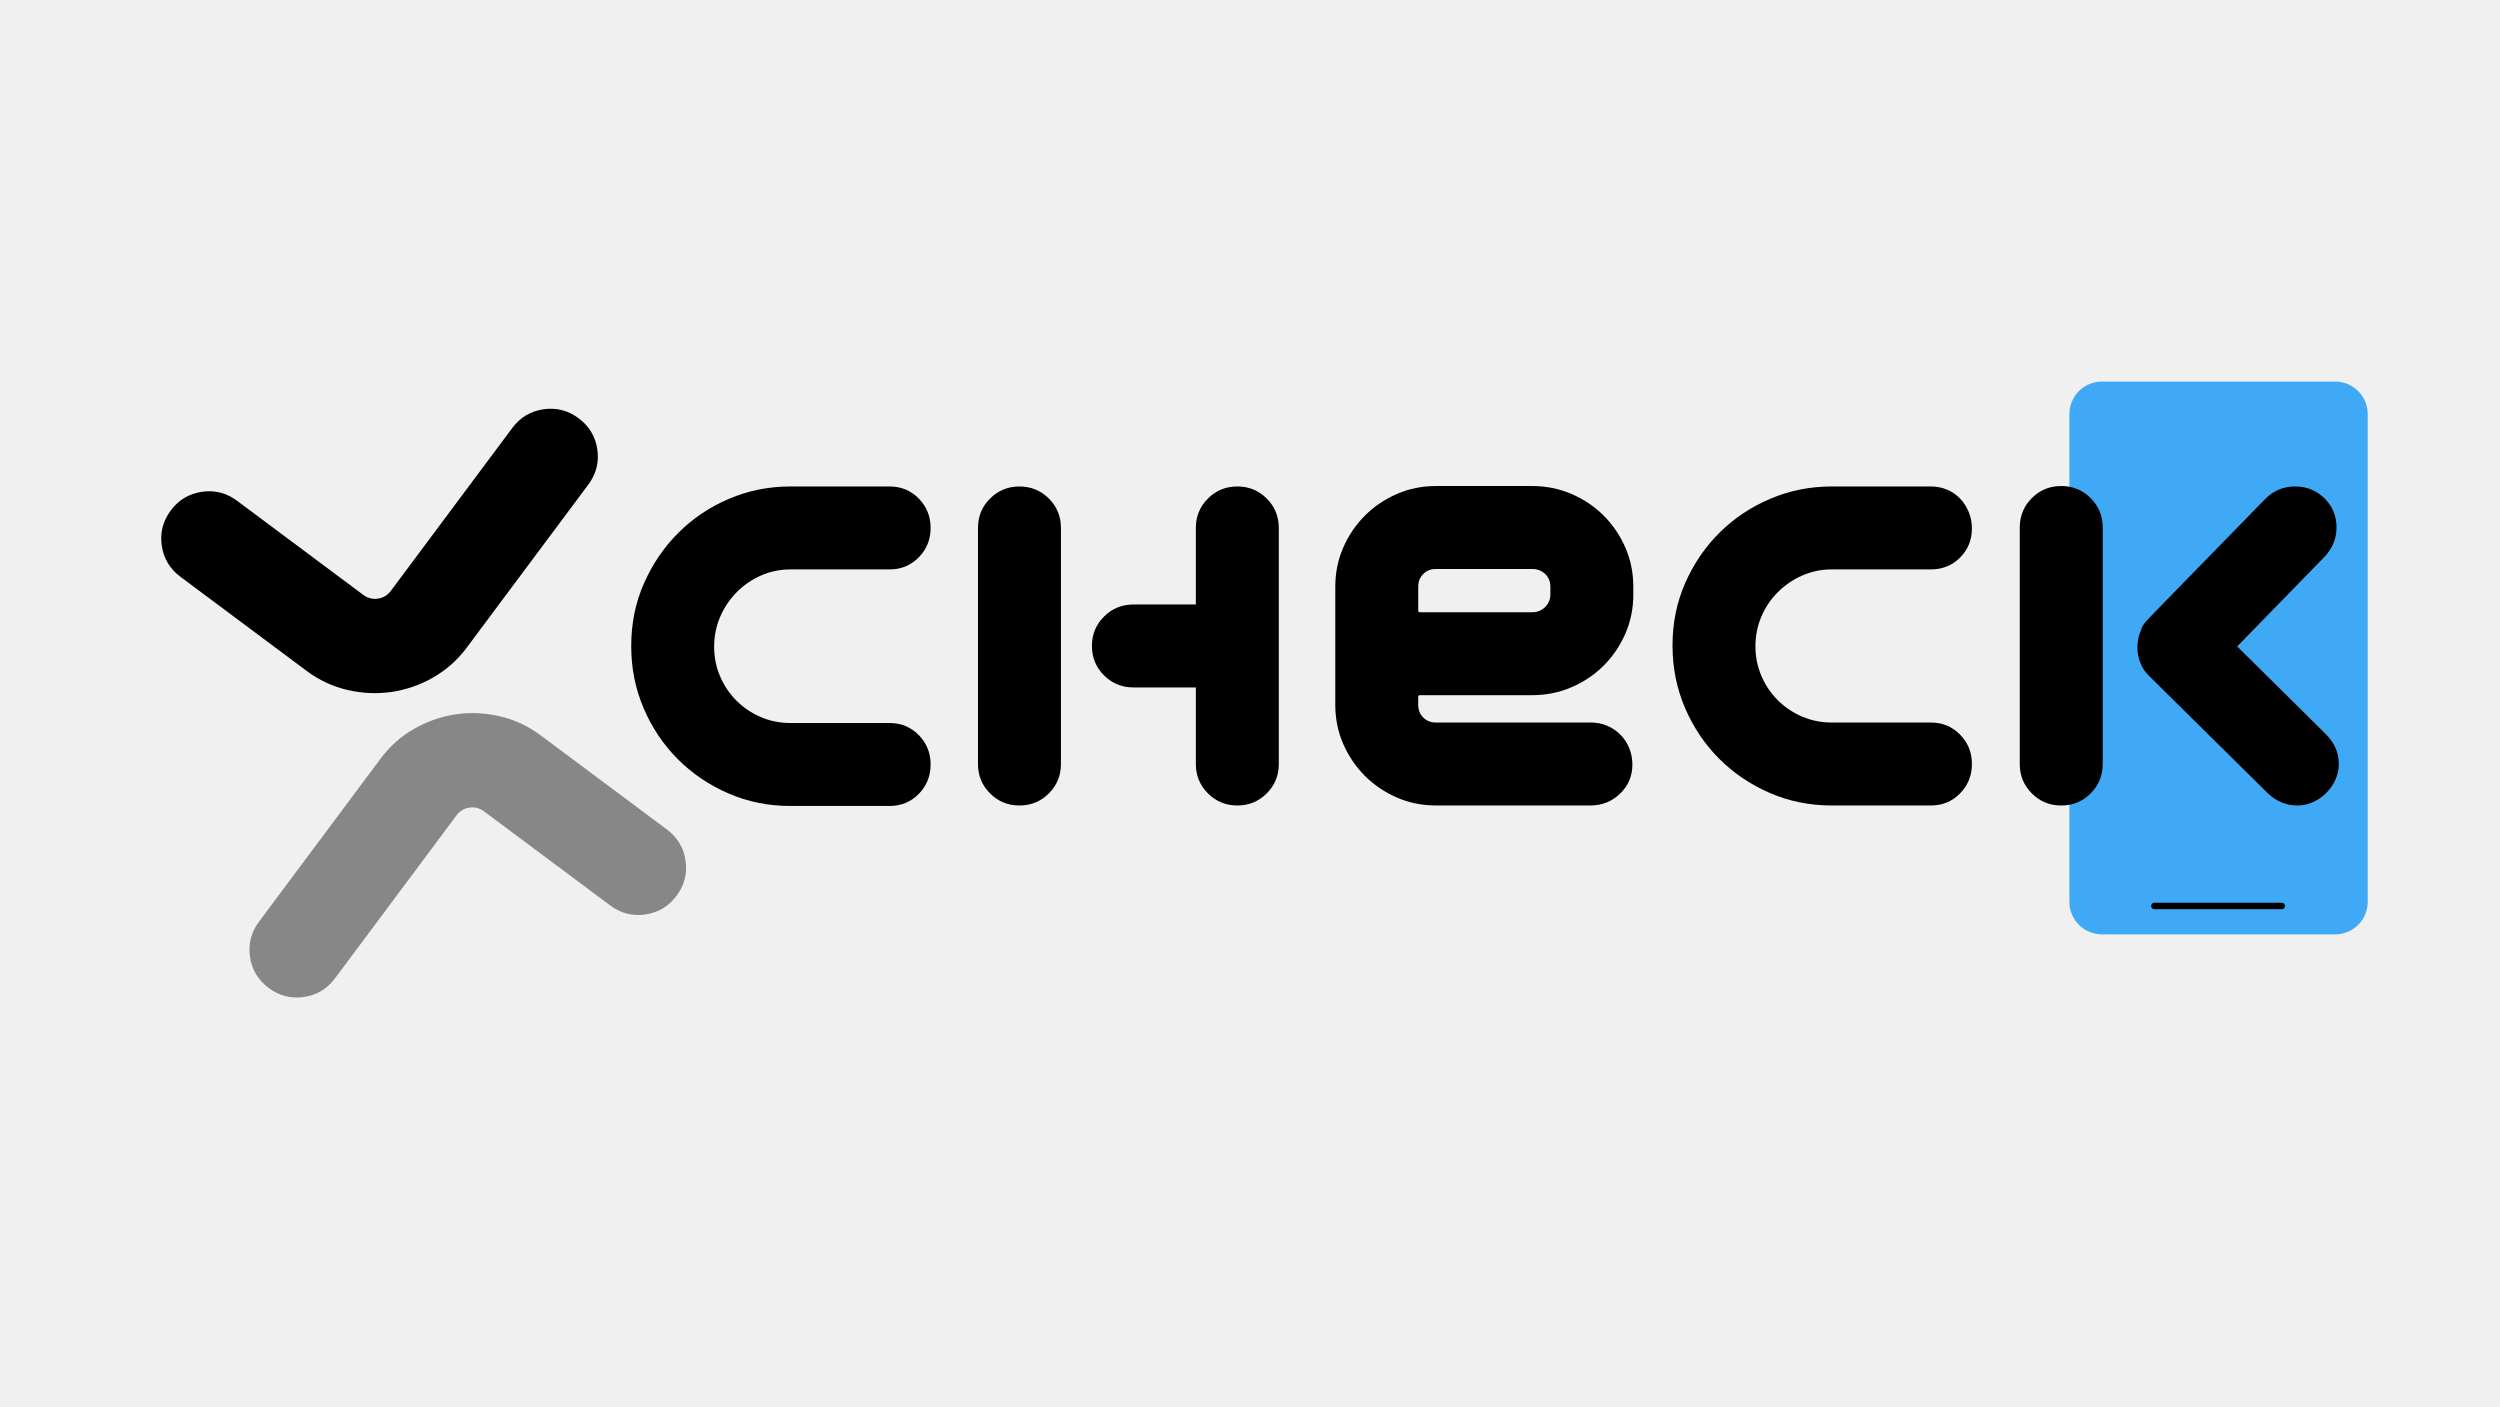
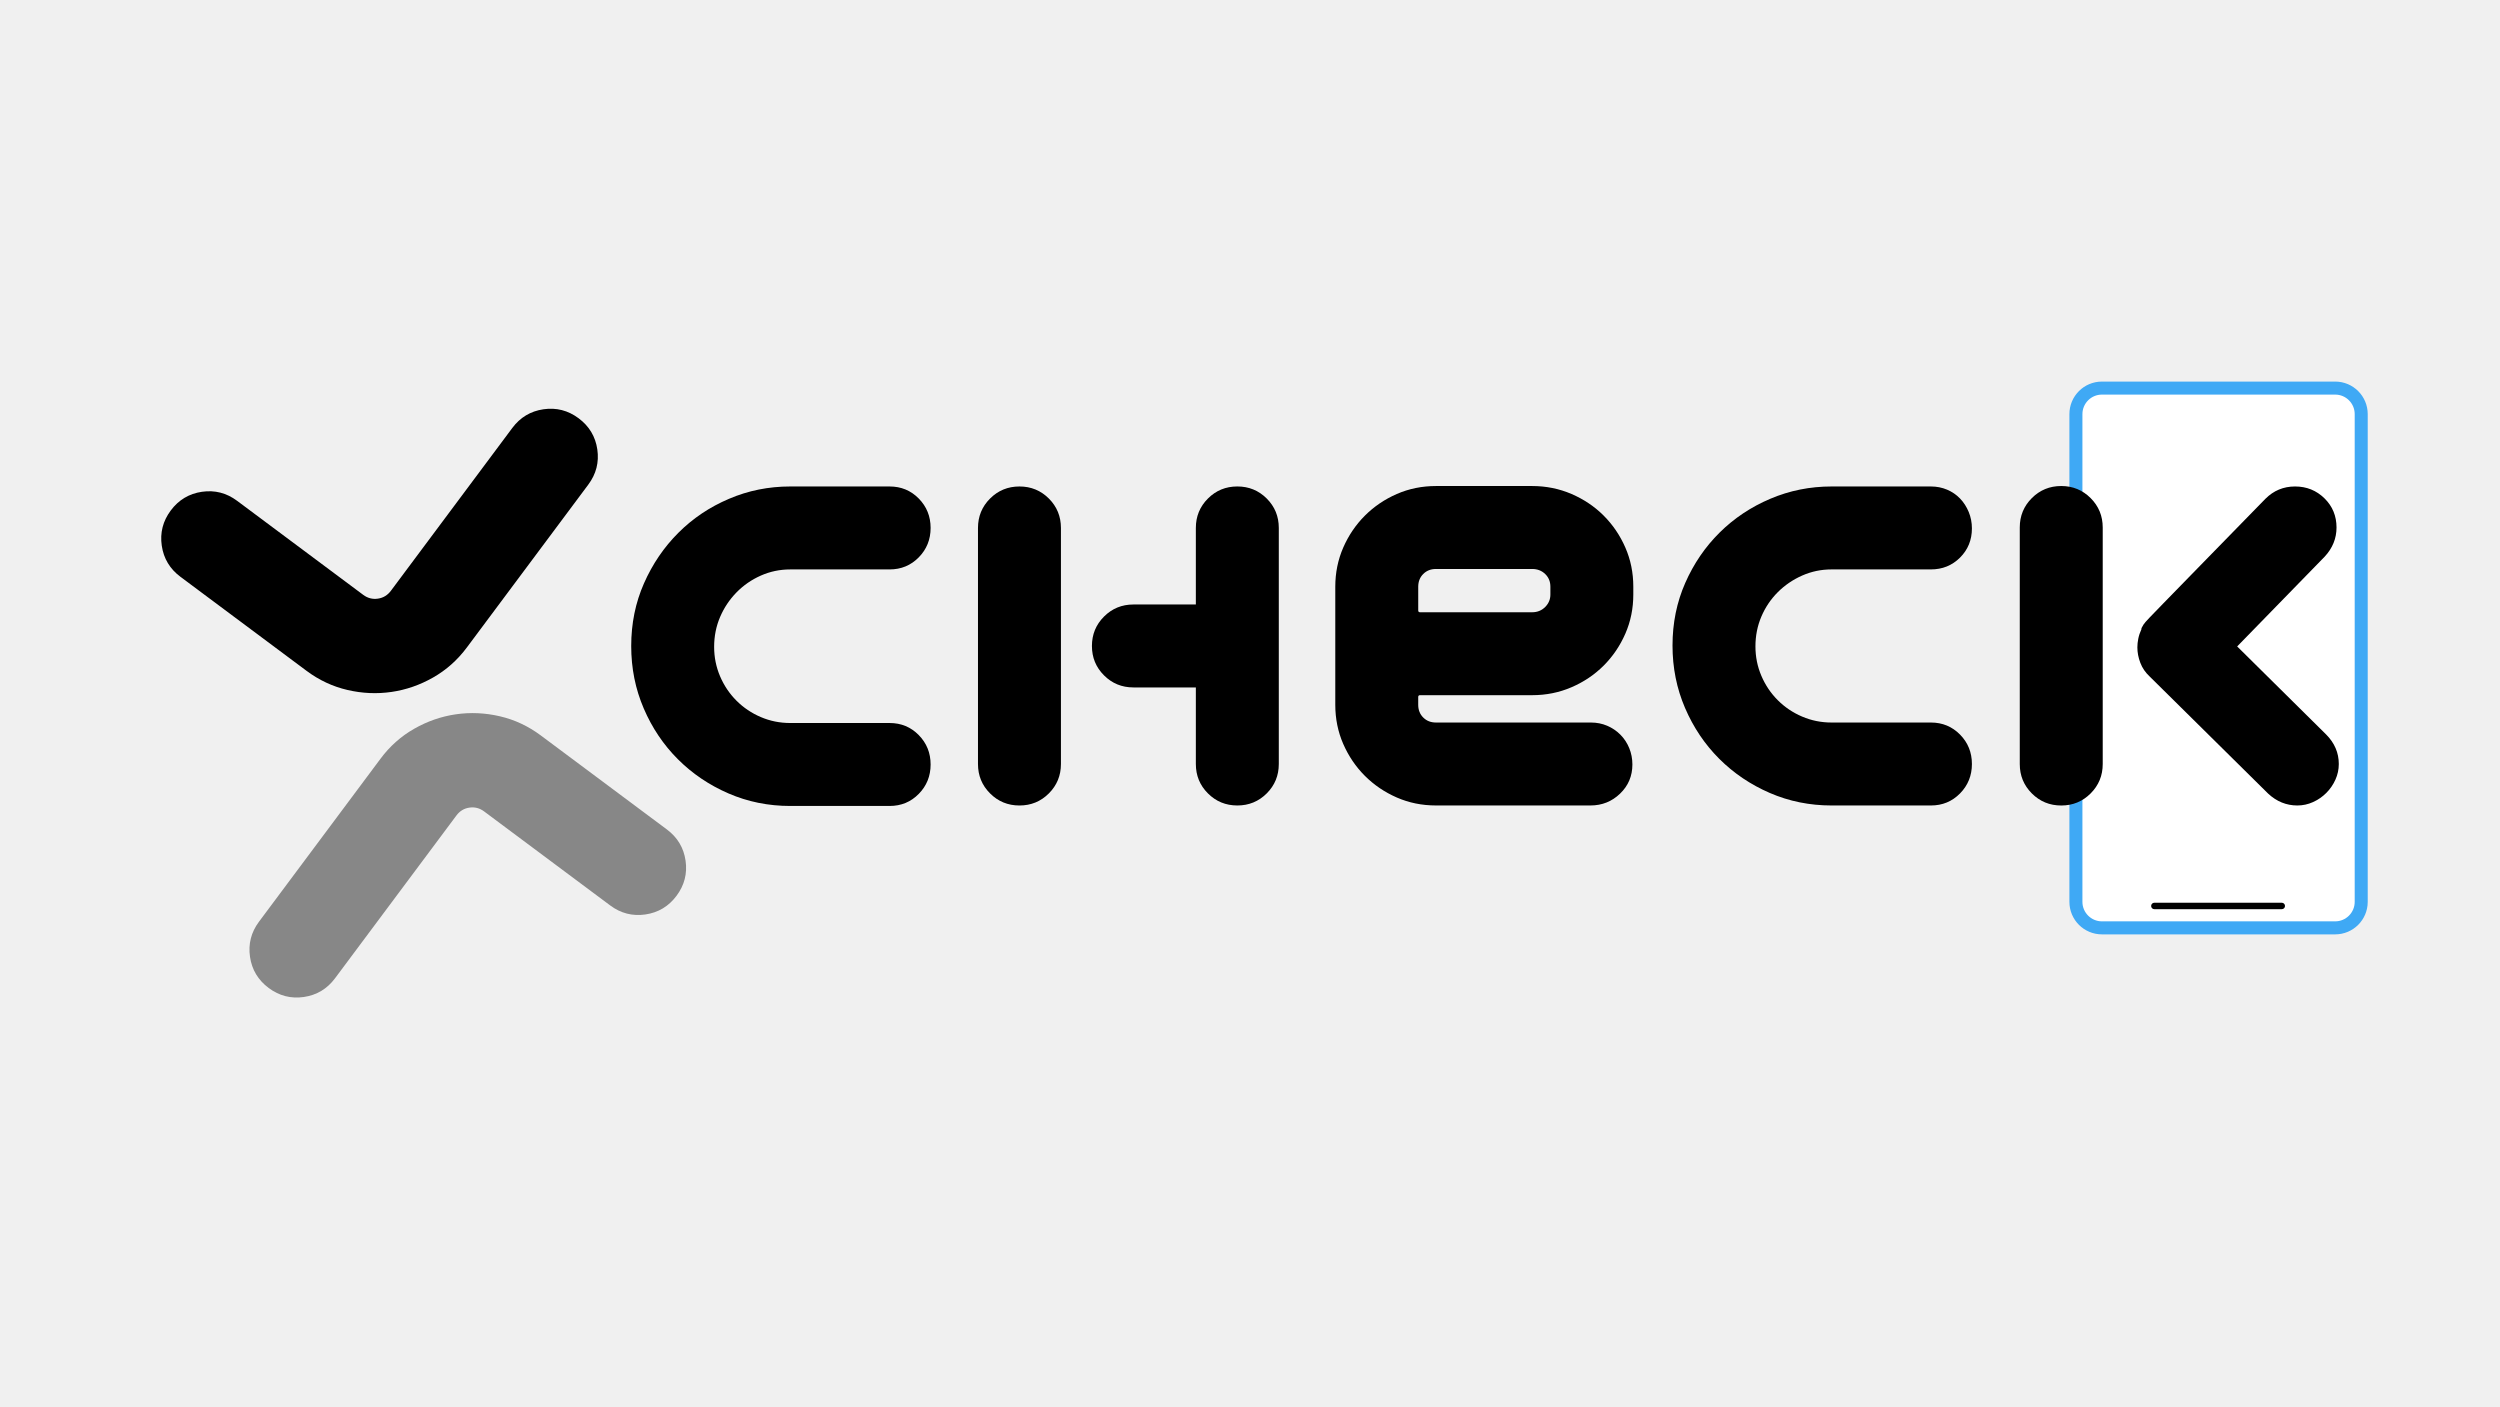
<svg xmlns="http://www.w3.org/2000/svg" version="1.1" id="Layer_1" x="0px" y="0px" viewBox="0 0 1920 1080" style="enable-background:new 0 0 1920 1080;" xml:space="preserve">
  <style type="text/css">
- 	.st0{fill:#3FA9F5;}
+ 	.st0{fill:#fff;}
	.st1{fill:none;stroke:#3FA9F5;stroke-width:10;stroke-miterlimit:10;}
	.st2{fill:#878787;}
</style>
  <g>
    <path class="st0" d="M1594.3,692.6c0,11.05,8.95,20,20,20h179.11c11.05,0,20-8.95,20-20V318.05c0-11.05-8.95-20-20-20H1614.3   c-11.05,0-20,8.95-20,20V692.6z" />
    <path class="st1" d="M1594.3,692.6c0,11.05,8.95,20,20,20h179.11c11.05,0,20-8.95,20-20V318.05c0-11.05-8.95-20-20-20H1614.3   c-11.05,0-20,8.95-20,20V692.6z" />
  </g>
  <g>
    <path d="M1652.07,695.78c0,1.37,1.11,2.48,2.48,2.48h97.86c1.37,0,2.48-1.11,2.48-2.48s-1.11-2.48-2.48-2.48h-97.86   C1653.18,693.29,1652.07,694.41,1652.07,695.78C1652.07,695.78,1652.07,694.41,1652.07,695.78z" />
  </g>
  <g>
    <path d="M332.63,520.32c-10.12,5.77-20.77,9.46-31.97,11.09c-11.2,1.63-22.46,1.13-33.8-1.51c-11.34-2.63-21.82-7.54-31.44-14.71   l-96.84-72.21c-8.12-6.06-12.9-14.03-14.35-23.92c-1.44-9.88,0.87-18.89,6.92-27.02c6.06-8.12,14.03-12.9,23.92-14.35   c9.89-1.44,18.9,0.87,27.02,6.93l96.84,72.21c3.42,2.55,7.18,3.53,11.29,2.93c4.11-0.59,7.43-2.61,9.98-6.03l93.25-125.06   c6.06-8.12,14.03-12.9,23.92-14.35c9.89-1.44,18.9,0.87,27.02,6.92c8.13,6.06,12.91,14.04,14.35,23.92   c1.44,9.89-0.87,18.9-6.93,27.02l-93.25,125.06C351.39,506.87,342.74,514.57,332.63,520.32z" />
  </g>
  <g>
    <path class="st2" d="M318.11,559.68c10.12-5.77,20.77-9.46,31.97-11.09c11.2-1.63,22.46-1.13,33.8,1.51   c11.34,2.63,21.82,7.54,31.44,14.71l96.84,72.21c8.12,6.06,12.91,14.03,14.35,23.92c1.44,9.88-0.86,18.89-6.92,27.02   c-6.06,8.12-14.03,12.9-23.92,14.35c-9.89,1.44-18.9-0.87-27.02-6.92l-96.84-72.21c-3.42-2.55-7.18-3.53-11.29-2.93   c-4.11,0.59-7.43,2.61-9.98,6.03l-93.25,125.06c-6.06,8.12-14.03,12.9-23.92,14.35c-9.89,1.44-18.9-0.87-27.02-6.92   c-8.13-6.06-12.91-14.04-14.35-23.92c-1.44-9.89,0.87-18.9,6.93-27.02l93.25-125.06C299.34,573.13,307.99,565.43,318.11,559.68z" />
  </g>
  <g>
    <path d="M606.91,373.61h76.3c8.87,0,16.33,3.09,22.4,9.27c6.06,6.19,9.1,13.71,9.1,22.58c0,8.87-3.04,16.4-9.1,22.58   c-6.07,6.19-13.54,9.28-22.4,9.28h-76.3c-7.94,0-15.46,1.57-22.58,4.72c-7.12,3.15-13.36,7.47-18.72,12.95   c-5.37,5.49-9.57,11.79-12.6,18.9c-3.04,7.12-4.55,14.76-4.55,22.93c0,7.93,1.52,15.46,4.55,22.57c3.03,7.12,7.23,13.36,12.6,18.73   c5.36,5.37,11.6,9.57,18.72,12.6c7.12,3.04,14.64,4.55,22.58,4.55h76.3c8.87,0,16.33,3.1,22.4,9.28c6.06,6.19,9.1,13.71,9.1,22.58   c0,8.87-3.04,16.4-9.1,22.58c-6.07,6.18-13.54,9.27-22.4,9.27h-76.3c-16.8,0-32.61-3.2-47.42-9.62   c-14.82-6.42-27.77-15.17-38.85-26.25c-11.09-11.08-19.84-24.09-26.25-39.02c-6.42-14.93-9.62-30.92-9.62-47.95   c0-17.26,3.26-33.3,9.8-48.12c6.53-14.82,15.34-27.76,26.43-38.85c11.08-11.08,24.03-19.77,38.85-26.07   C574.65,376.76,590.34,373.61,606.91,373.61z" />
    <path d="M782.95,373.61c8.86,0,16.39,3.09,22.57,9.27c6.18,6.19,9.28,13.71,9.28,22.58v181.3c0,8.87-3.1,16.4-9.28,22.58   c-6.18,6.19-13.71,9.28-22.57,9.28c-8.87,0-16.4-3.09-22.58-9.28c-6.19-6.18-9.28-13.7-9.28-22.58v-181.3   c0-8.86,3.09-16.39,9.28-22.58C766.56,376.7,774.08,373.61,782.95,373.61z M838.6,496.11c0-8.87,3.09-16.39,9.28-22.58   c6.18-6.18,13.7-9.28,22.58-9.28h47.95v-58.8c0-8.86,3.09-16.39,9.28-22.58c6.18-6.18,13.71-9.27,22.58-9.27   c8.86,0,16.39,3.09,22.58,9.27c6.18,6.19,9.27,13.71,9.27,22.58v181.3c0,8.87-3.09,16.4-9.27,22.58   c-6.19,6.19-13.71,9.28-22.58,9.28c-8.87,0-16.4-3.09-22.58-9.28c-6.19-6.18-9.28-13.7-9.28-22.58v-58.8h-47.95   c-8.87,0-16.4-3.09-22.58-9.27C841.69,512.5,838.6,504.98,838.6,496.11z" />
    <path d="M1025.5,541.26v-90.65c0-10.73,2.04-20.76,6.12-30.1c4.08-9.33,9.62-17.5,16.62-24.5s15.17-12.54,24.5-16.62   c9.33-4.08,19.37-6.12,30.1-6.12h73.85c10.73,0,20.83,2.05,30.28,6.12c9.45,4.09,17.67,9.62,24.67,16.62s12.54,15.17,16.62,24.5   c4.08,9.34,6.12,19.37,6.12,30.1v5.95c0,10.73-2.04,20.77-6.12,30.1c-4.08,9.33-9.62,17.5-16.62,24.5c-7,7-15.22,12.54-24.67,16.62   c-9.45,4.08-19.55,6.12-30.28,6.12h-86.1c-0.94,0-1.4,0.47-1.4,1.4v5.95c0,3.97,1.28,7.24,3.85,9.8c2.56,2.57,5.83,3.85,9.8,3.85   h119c4.43,0,8.58,0.82,12.42,2.45c3.85,1.63,7.23,3.91,10.15,6.83c2.91,2.92,5.19,6.36,6.82,10.32c1.63,3.97,2.45,8.17,2.45,12.6   c0,8.87-3.15,16.33-9.45,22.4c-6.3,6.07-13.88,9.1-22.75,9.1h-118.65c-10.74,0-20.77-2.04-30.1-6.12   c-9.33-4.08-17.5-9.62-24.5-16.62s-12.54-15.17-16.62-24.5C1027.54,562.03,1025.5,551.99,1025.5,541.26z M1090.6,470.21h86.1   c3.96,0,7.29-1.34,9.98-4.02c2.68-2.68,4.02-5.89,4.02-9.62v-5.95c0-3.96-1.34-7.23-4.02-9.8c-2.69-2.57-6.01-3.85-9.98-3.85   h-73.85c-3.97,0-7.24,1.29-9.8,3.85c-2.57,2.57-3.85,5.83-3.85,9.8v18.2C1089.2,469.74,1089.66,470.21,1090.6,470.21z" />
    <path d="M1406.64,373.61h76.3c4.43,0,8.57,0.82,12.42,2.45c3.85,1.63,7.17,3.91,9.97,6.82c2.8,2.92,5.01,6.36,6.65,10.33   c1.63,3.97,2.45,8.17,2.45,12.6c0,8.87-3.04,16.33-9.1,22.4c-6.07,6.07-13.54,9.1-22.4,9.1h-76.3c-7.93,0-15.46,1.57-22.57,4.72   c-7.12,3.15-13.36,7.41-18.73,12.78c-5.37,5.37-9.57,11.61-12.6,18.72c-3.04,7.12-4.55,14.76-4.55,22.92   c0,7.94,1.51,15.46,4.55,22.58c3.03,7.12,7.23,13.36,12.6,18.72c5.37,5.37,11.6,9.57,18.73,12.6c7.11,3.04,14.64,4.55,22.57,4.55   h76.3c8.86,0,16.33,3.1,22.4,9.28c6.07,6.18,9.1,13.71,9.1,22.57c0,8.87-3.04,16.4-9.1,22.58c-6.07,6.19-13.54,9.28-22.4,9.28   h-76.3c-16.8,0-32.61-3.21-47.42-9.62c-14.82-6.42-27.77-15.17-38.85-26.25c-11.08-11.08-19.83-24.09-26.25-39.03   c-6.42-14.93-9.62-30.92-9.62-47.95c0-17.26,3.26-33.3,9.8-48.12c6.53-14.81,15.34-27.7,26.42-38.67   c11.08-10.96,24.03-19.6,38.85-25.9C1374.39,376.76,1390.07,373.61,1406.64,373.61z" />
    <path d="M1583.04,373.26c8.86,0,16.39,3.1,22.57,9.28c6.18,6.19,9.28,13.71,9.28,22.58v181.65c0,8.87-3.1,16.4-9.28,22.58   c-6.18,6.19-13.71,9.28-22.57,9.28c-8.87,0-16.4-3.09-22.58-9.28c-6.19-6.18-9.28-13.7-9.28-22.58V405.11   c0-8.87,3.09-16.39,9.28-22.58C1566.65,376.35,1574.17,373.26,1583.04,373.26z M1644.64,483.16v-0.7c0.46-0.93,0.99-1.86,1.58-2.8   c0.58-0.93,2.1-2.68,4.55-5.25c2.45-2.56,6.06-6.3,10.85-11.2c4.78-4.9,11.61-11.9,20.48-21l57.75-59.15   c6.3-6.3,13.88-9.45,22.75-9.45c8.86,0,16.39,3.04,22.58,9.1c6.18,6.07,9.27,13.54,9.27,22.4c0,8.4-3.04,15.87-9.1,22.4   l-67.2,68.95l68.25,67.55c6.53,6.54,9.8,14.12,9.8,22.75c0,4.2-0.88,8.23-2.62,12.08c-1.75,3.85-4.08,7.24-7,10.15   c-2.92,2.92-6.3,5.25-10.15,7c-3.85,1.75-7.88,2.62-12.08,2.62c-8.4,0-15.87-3.03-22.4-9.1l-91-89.95   c-3.27-3.03-5.66-6.53-7.17-10.5c-1.52-3.96-2.28-7.93-2.28-11.9c0-2.1,0.23-4.31,0.7-6.65   C1642.66,488.18,1643.47,485.73,1644.64,483.16z" />
  </g>
</svg>
